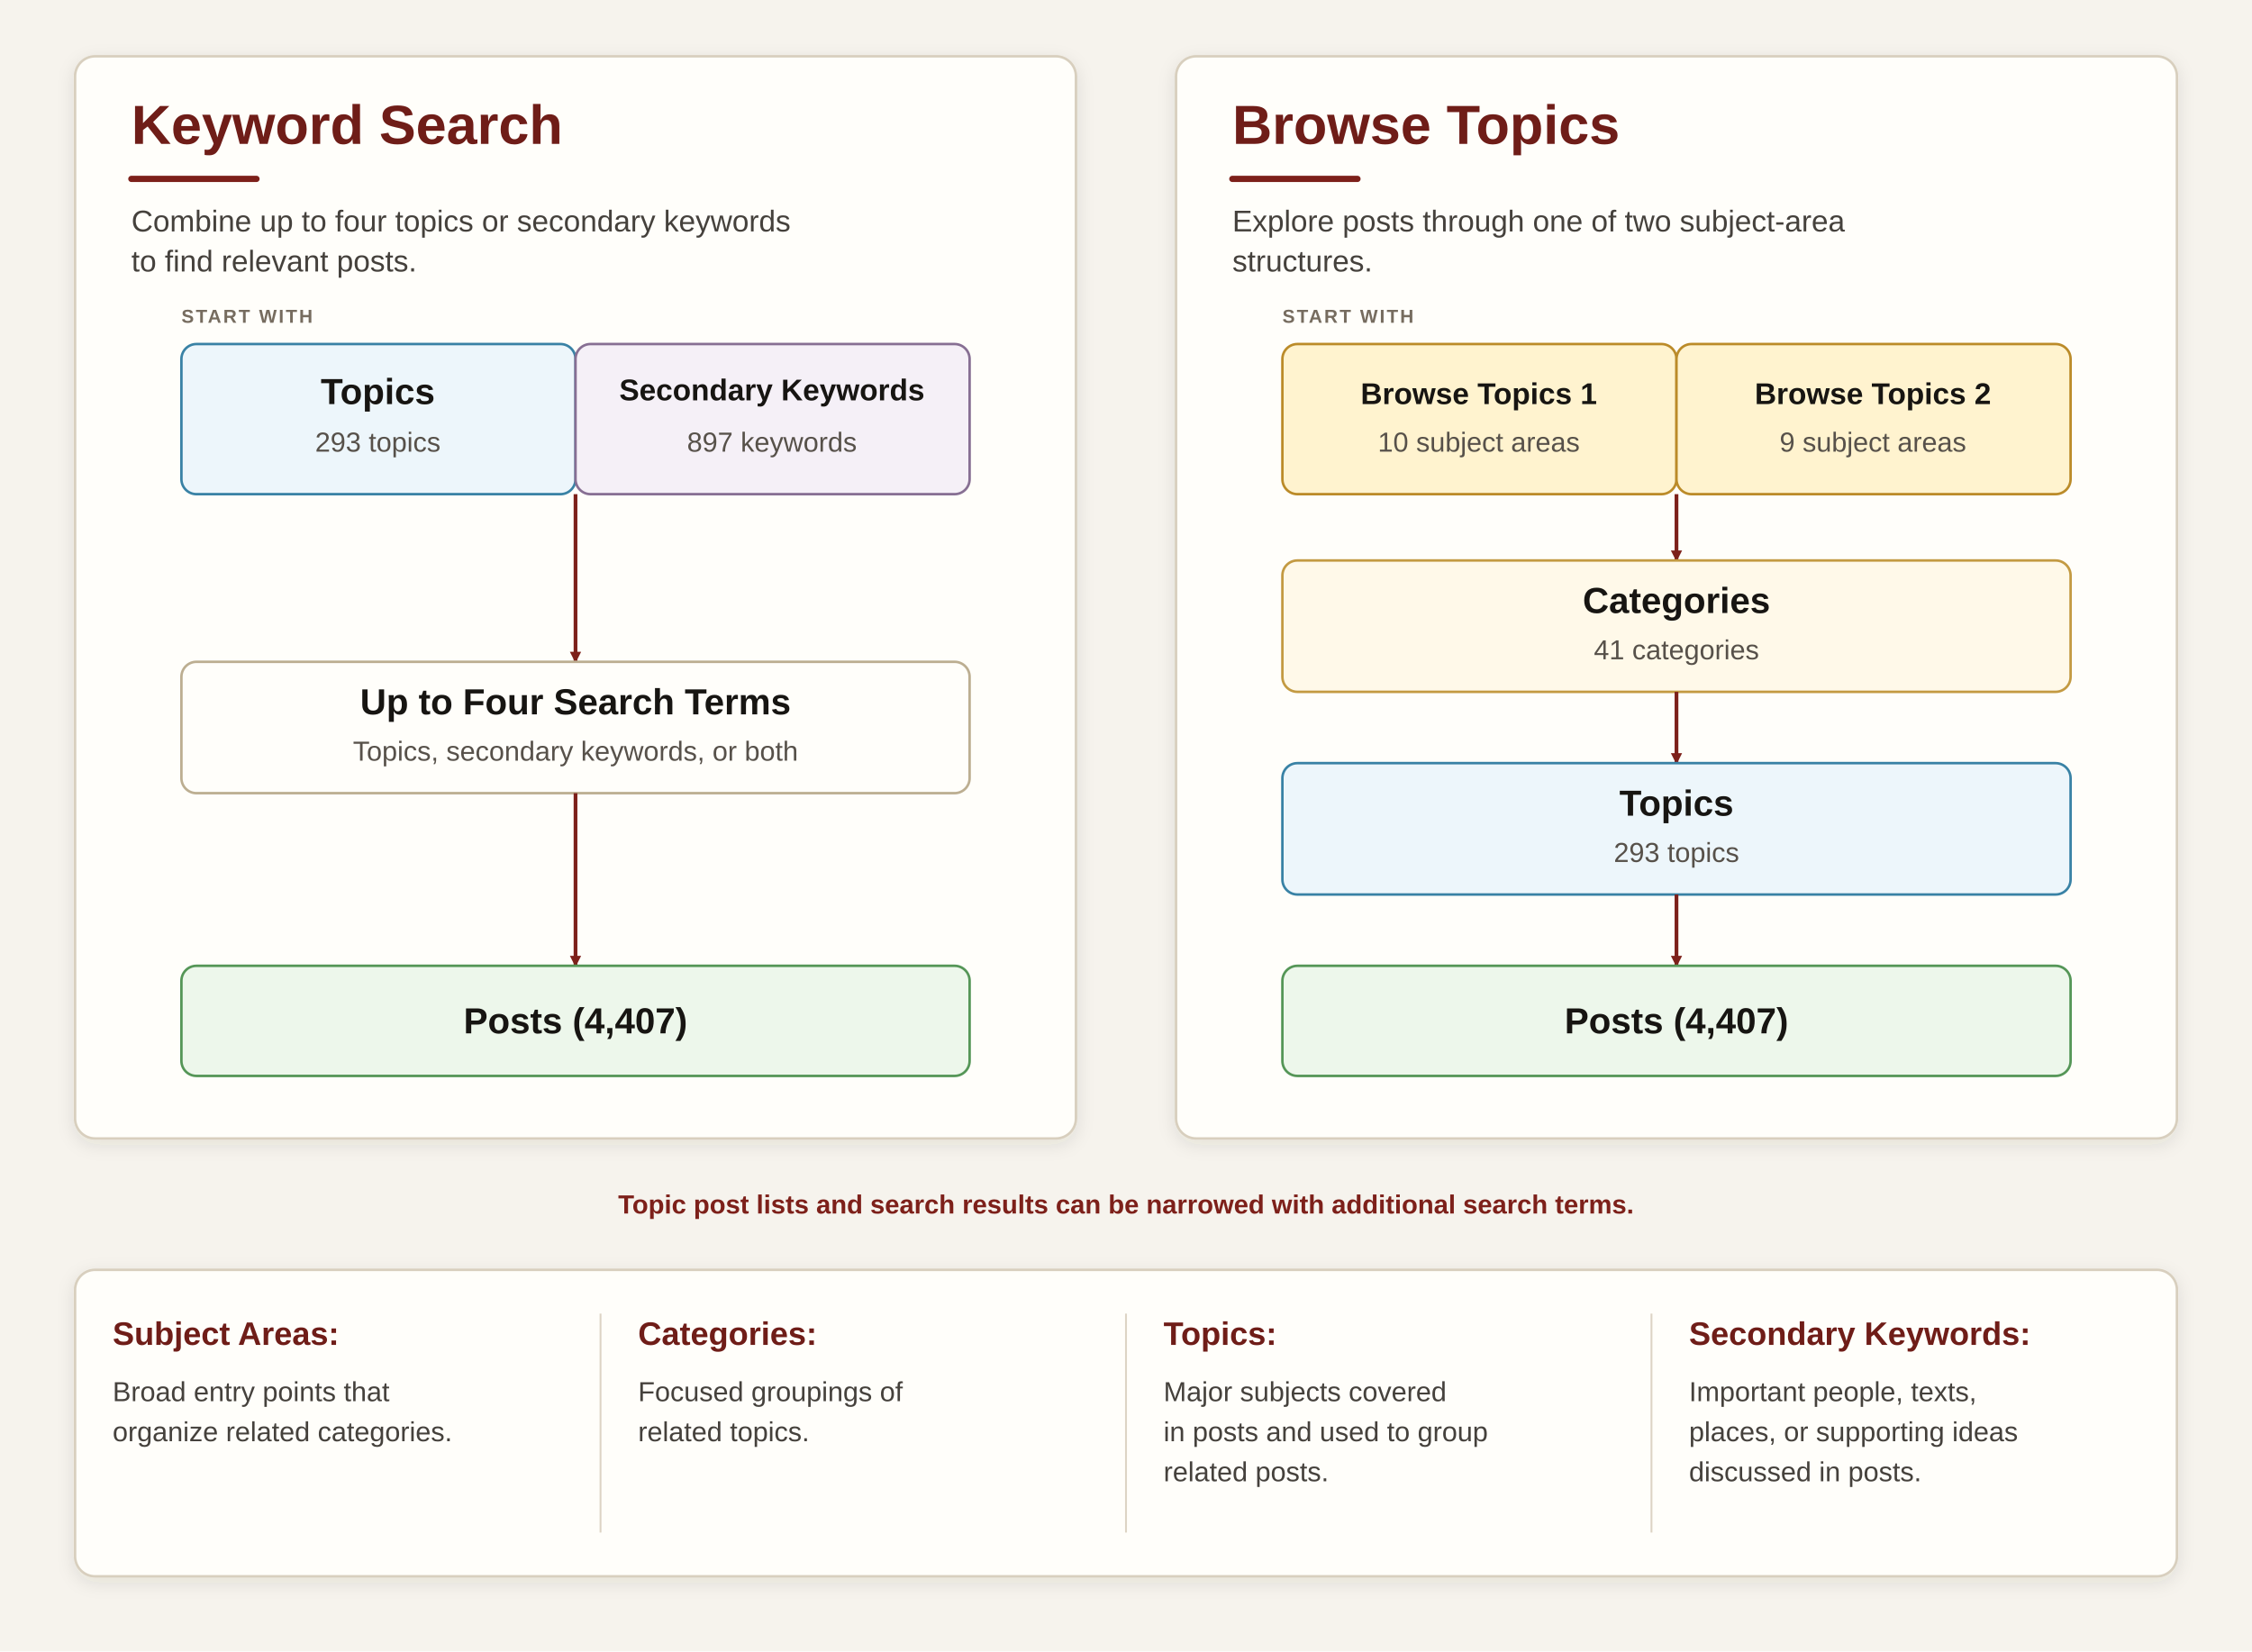
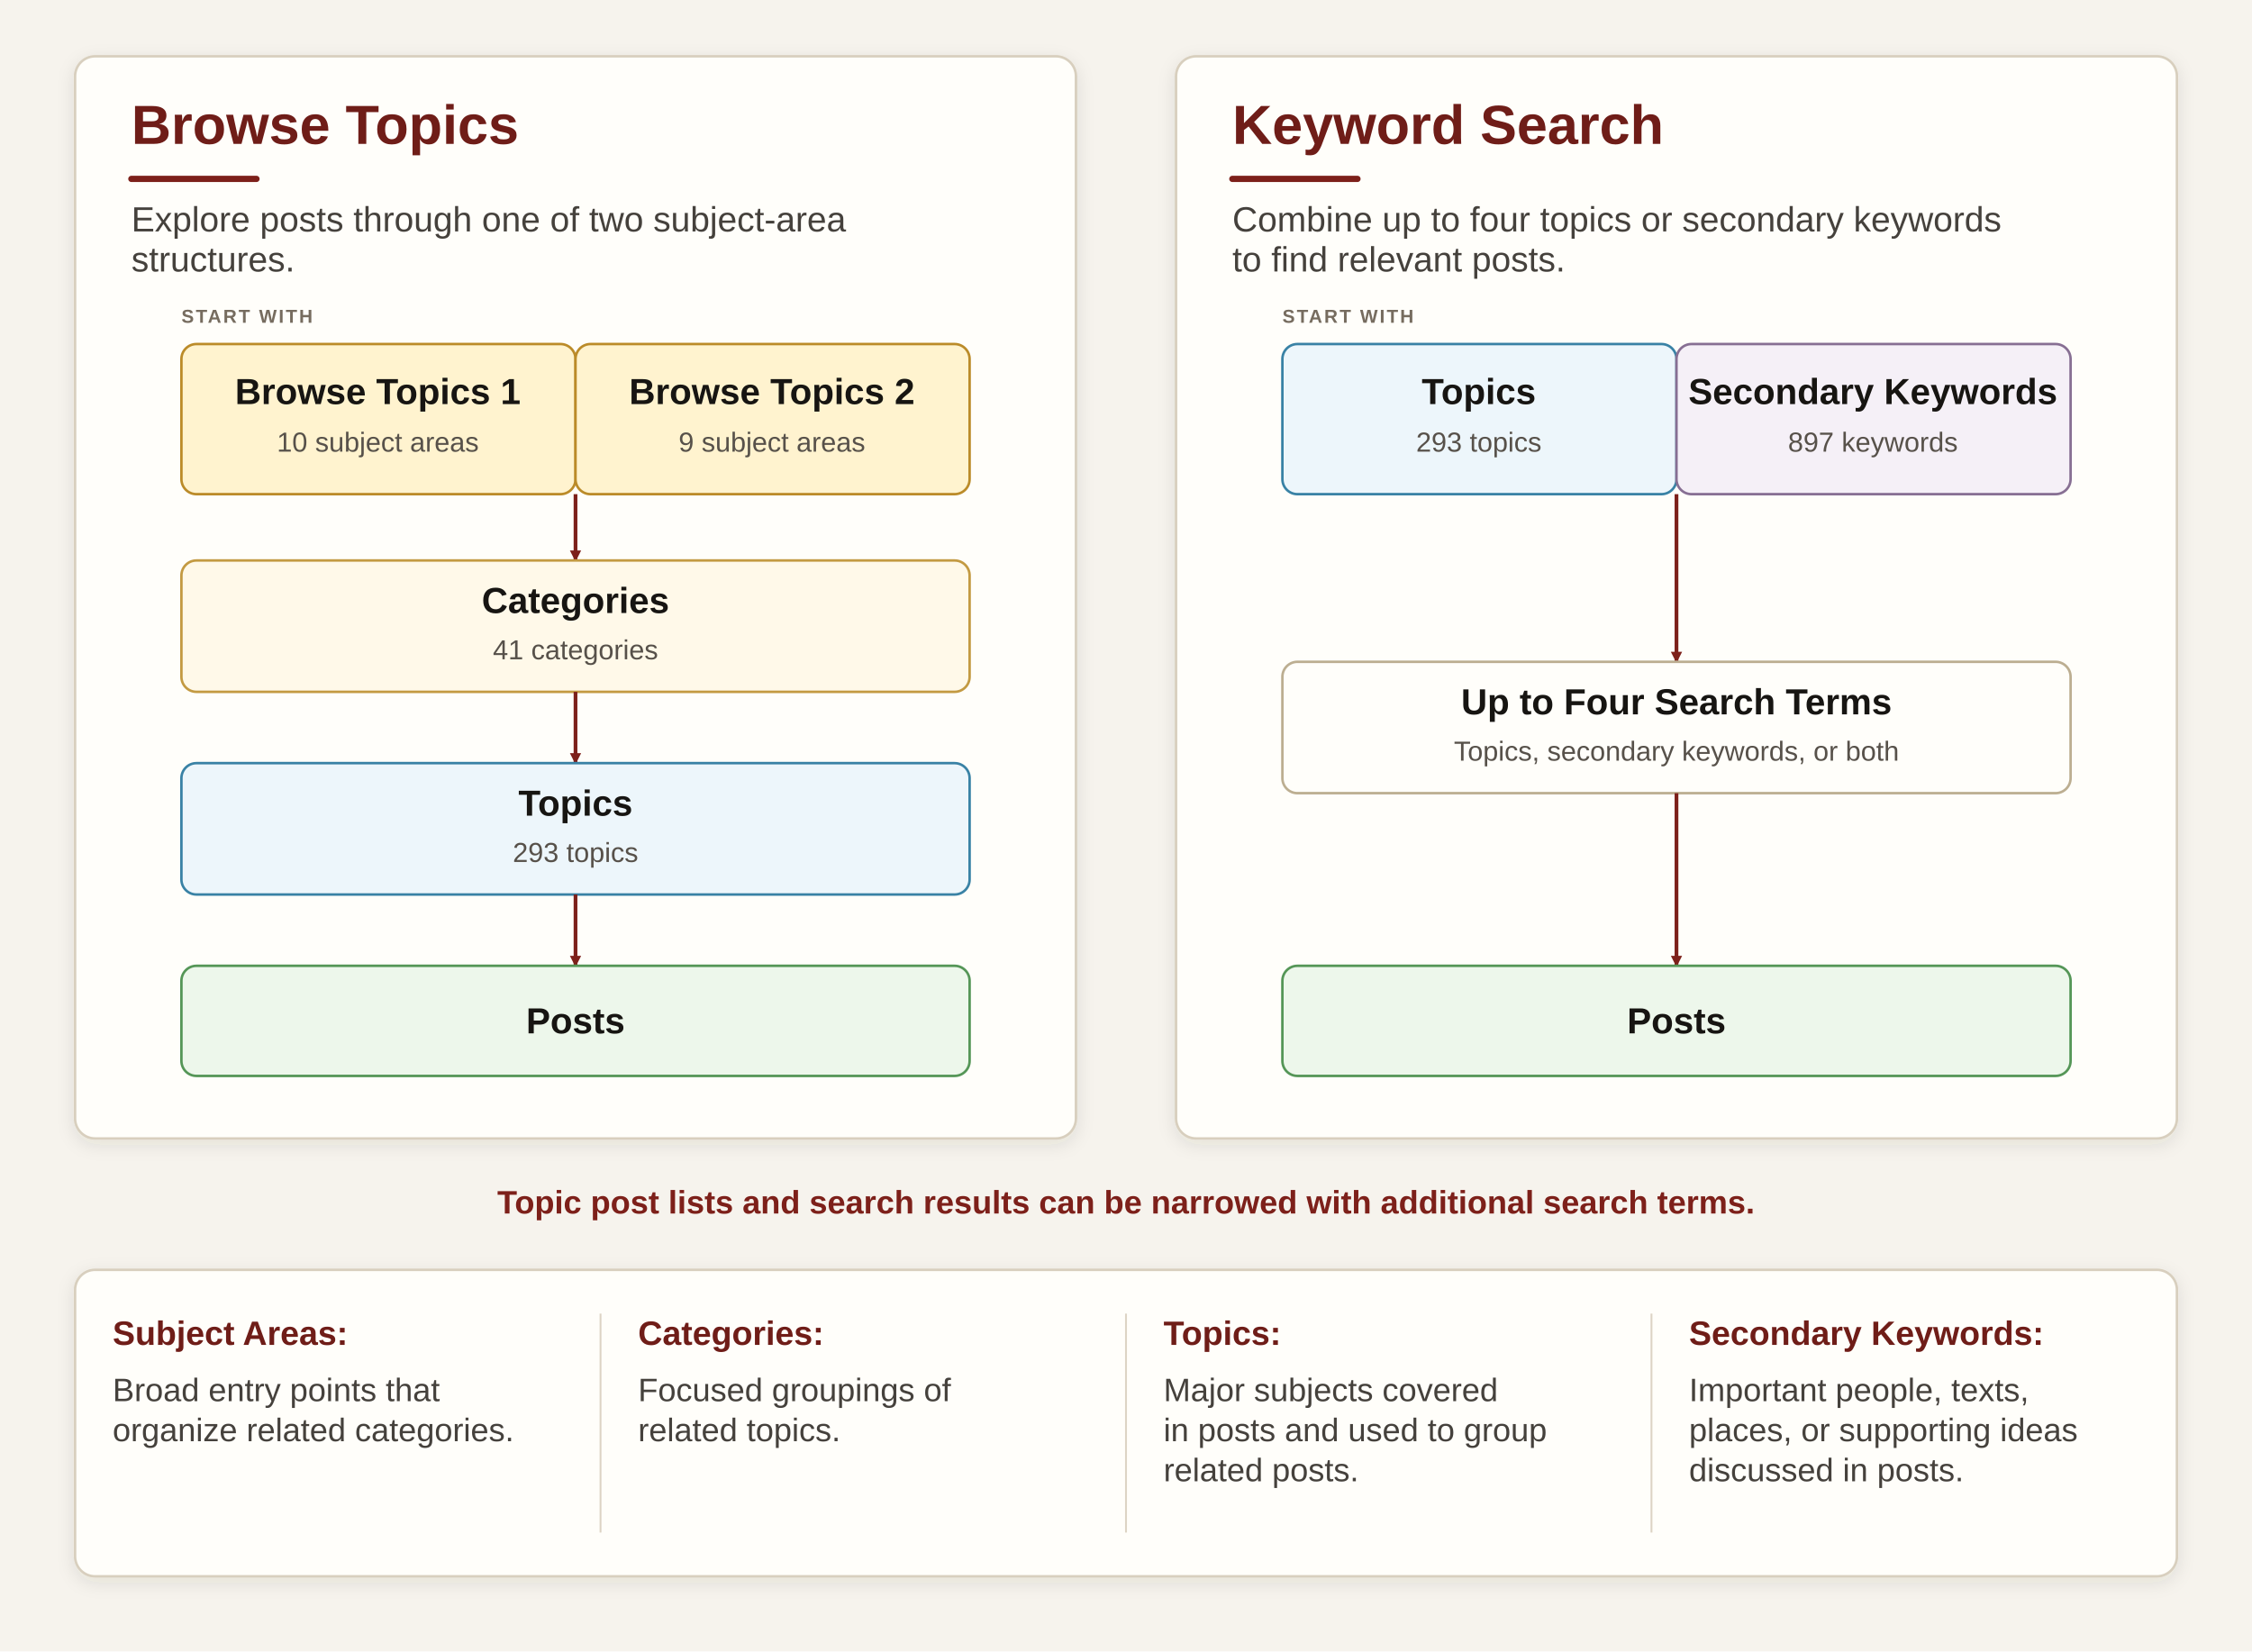
<svg xmlns="http://www.w3.org/2000/svg" width="1800" height="1320" viewBox="0 0 1800 1320" role="img" aria-labelledby="title description">
  <defs>
    <filter id="shadow" x="-10%" y="-10%" width="120%" height="130%">
      <feDropShadow dx="0" dy="4" stdDeviation="7" flood-color="#392d20" flood-opacity="0.10" />
    </filter>
    <marker id="arrow" markerWidth="9" markerHeight="9" refX="8" refY="4.5" orient="auto" markerUnits="userSpaceOnUse">
      <path d="M0,0 L9,4.5 L0,9 z" fill="#7d201a" />
    </marker>
    <style>
      .page { fill: #f6f3ed; }
      .panel { fill: #fffefa; stroke: #d8cfbe; stroke-width: 2; filter: url(#shadow); }
      .box { stroke-width: 2; }
      .process { fill: #fffefa; stroke: #bcae91; }
      .topic { fill: #edf6fb; stroke: #3982a5; }
      .keyword { fill: #f5f0f7; stroke: #876f93; }
      .subject { fill: #fff3cf; stroke: #bb8b29; }
      .category { fill: #fff9e9; stroke: #c39a42; }
      .post { fill: #edf7eb; stroke: #559657; }
      .heading { font: 700 44px Arial, Helvetica, sans-serif; fill: #6f1d18; }
-       .subheading { font: 400 24px Arial, Helvetica, sans-serif; fill: #45413c; }
+       .subheading { font: 400 28px Arial, Helvetica, sans-serif; fill: #45413c; }
      .stage { font: 700 15px Arial, Helvetica, sans-serif; letter-spacing: 1.5px; fill: #766c5f; }
      .label { font: 700 29px Arial, Helvetica, sans-serif; fill: #171512; }
      .label-small { font: 700 24px Arial, Helvetica, sans-serif; fill: #171512; }
      .count { font: 400 22px Arial, Helvetica, sans-serif; fill: #57514a; }
-       .note { font: 600 21px Arial, Helvetica, sans-serif; fill: #7d201a; }
-       .definition-title { font: 700 26px Arial, Helvetica, sans-serif; fill: #6f1d18; }
-       .definition { font: 400 22px Arial, Helvetica, sans-serif; fill: #45413c; }
+       .note { font: 600 26px Arial, Helvetica, sans-serif; fill: #7d201a; }
+       .definition-title { font: 700 27px Arial, Helvetica, sans-serif; fill: #6f1d18; }
+       .definition { font: 400 26px Arial, Helvetica, sans-serif; fill: #45413c; }
      .arrow { fill: none; stroke: #7d201a; stroke-width: 3; marker-end: url(#arrow); }
      .accent { stroke: #7d201a; stroke-width: 5; stroke-linecap: round; }
      .divider { stroke: #ddd4c4; stroke-width: 1.5; }
    </style>
  </defs>
  <rect class="page" width="100%" height="100%" />
  <rect class="panel" x="60" y="45" width="800" height="865" rx="16" />
  <rect class="panel" x="940" y="45" width="800" height="865" rx="16" />
-   <text class="heading" x="105" y="115">Keyword Search</text>
+   <text class="heading" x="105" y="115">Browse Topics</text>
  <line class="accent" x1="105" y1="143" x2="205" y2="143" />
-   <text class="subheading" x="105" y="185">Combine up to four topics or secondary keywords</text>
-   <text class="subheading" x="105" y="217">to find relevant posts.</text>
-   <text class="heading" x="985" y="115">Browse Topics</text>
+   <text class="subheading" x="105" y="185">Explore posts through one of two subject-area</text>
+   <text class="subheading" x="105" y="217">structures.</text>
+   <text class="heading" x="985" y="115">Keyword Search</text>
  <line class="accent" x1="985" y1="143" x2="1085" y2="143" />
-   <text class="subheading" x="985" y="185">Explore posts through one of two subject-area</text>
-   <text class="subheading" x="985" y="217">structures.</text>
+   <text class="subheading" x="985" y="185">Combine up to four topics or secondary keywords</text>
+   <text class="subheading" x="985" y="217">to find relevant posts.</text>
  <text class="stage" x="145" y="258">START WITH</text>
  <text class="stage" x="1025" y="258">START WITH</text>
-   <rect class="box topic" x="145" y="275" width="315" height="120" rx="12" />
-   <rect class="box keyword" x="460" y="275" width="315" height="120" rx="12" />
-   <text class="label" x="302" y="323" text-anchor="middle">Topics</text>
-   <text class="count" x="302" y="361" text-anchor="middle">293 topics</text>
-   <text class="label-small" x="617" y="320" text-anchor="middle">Secondary Keywords</text>
-   <text class="count" x="617" y="361" text-anchor="middle">897 keywords</text>
-   <rect class="box subject" x="1025" y="275" width="315" height="120" rx="12" />
-   <rect class="box subject" x="1340" y="275" width="315" height="120" rx="12" />
-   <text class="label-small" x="1182" y="323" text-anchor="middle">Browse Topics 1</text>
-   <text class="count" x="1182" y="361" text-anchor="middle">10 subject areas</text>
-   <text class="label-small" x="1497" y="323" text-anchor="middle">Browse Topics 2</text>
-   <text class="count" x="1497" y="361" text-anchor="middle">9 subject areas</text>
-   <path class="arrow" d="M460 395 L460 529" />
-   <path class="arrow" d="M1340 395 L1340 448" />
-   <rect class="box process" x="145" y="529" width="630" height="105" rx="12" />
-   <text class="label" x="460" y="571" text-anchor="middle">Up to Four Search Terms</text>
-   <text class="count" x="460" y="608" text-anchor="middle">Topics, secondary keywords, or both</text>
-   <rect class="box category" x="1025" y="448" width="630" height="105" rx="12" />
-   <text class="label" x="1340" y="490" text-anchor="middle">Categories</text>
-   <text class="count" x="1340" y="527" text-anchor="middle">41 categories</text>
-   <path class="arrow" d="M1340 553 L1340 610" />
-   <rect class="box topic" x="1025" y="610" width="630" height="105" rx="12" />
-   <text class="label" x="1340" y="652" text-anchor="middle">Topics</text>
-   <text class="count" x="1340" y="689" text-anchor="middle">293 topics</text>
-   <path class="arrow" d="M460 634 L460 772" />
-   <path class="arrow" d="M1340 715 L1340 772" />
+   <rect class="box subject" x="145" y="275" width="315" height="120" rx="12" />
+   <rect class="box subject" x="460" y="275" width="315" height="120" rx="12" />
+   <text class="label" x="302" y="323" text-anchor="middle">Browse Topics 1</text>
+   <text class="count" x="302" y="361" text-anchor="middle">10 subject areas</text>
+   <text class="label" x="617" y="323" text-anchor="middle">Browse Topics 2</text>
+   <text class="count" x="617" y="361" text-anchor="middle">9 subject areas</text>
+   <rect class="box topic" x="1025" y="275" width="315" height="120" rx="12" />
+   <rect class="box keyword" x="1340" y="275" width="315" height="120" rx="12" />
+   <text class="label" x="1182" y="323" text-anchor="middle">Topics</text>
+   <text class="count" x="1182" y="361" text-anchor="middle">293 topics</text>
+   <text class="label" x="1497" y="323" text-anchor="middle">Secondary Keywords</text>
+   <text class="count" x="1497" y="361" text-anchor="middle">897 keywords</text>
+   <path class="arrow" d="M460 395 L460 448" />
+   <path class="arrow" d="M1340 395 L1340 529" />
+   <rect class="box category" x="145" y="448" width="630" height="105" rx="12" />
+   <text class="label" x="460" y="490" text-anchor="middle">Categories</text>
+   <text class="count" x="460" y="527" text-anchor="middle">41 categories</text>
+   <rect class="box process" x="1025" y="529" width="630" height="105" rx="12" />
+   <text class="label" x="1340" y="571" text-anchor="middle">Up to Four Search Terms</text>
+   <text class="count" x="1340" y="608" text-anchor="middle">Topics, secondary keywords, or both</text>
+   <path class="arrow" d="M460 553 L460 610" />
+   <rect class="box topic" x="145" y="610" width="630" height="105" rx="12" />
+   <text class="label" x="460" y="652" text-anchor="middle">Topics</text>
+   <text class="count" x="460" y="689" text-anchor="middle">293 topics</text>
+   <path class="arrow" d="M460 715 L460 772" />
+   <path class="arrow" d="M1340 634 L1340 772" />
  <rect class="box post" x="145" y="772" width="630" height="88" rx="12" />
  <rect class="box post" x="1025" y="772" width="630" height="88" rx="12" />
-   <text class="label" x="460" y="826" text-anchor="middle">Posts (4,407)</text>
-   <text class="label" x="1340" y="826" text-anchor="middle">Posts (4,407)</text>
+   <text class="label" x="460" y="826" text-anchor="middle">Posts</text>
+   <text class="label" x="1340" y="826" text-anchor="middle">Posts</text>
  <text class="note" x="900" y="970" text-anchor="middle">Topic post lists and search results can be narrowed with additional search terms.</text>
  <rect class="panel" x="60" y="1015" width="1680" height="245" rx="16" />
  <line class="divider" x1="480" y1="1050" x2="480" y2="1225" />
  <line class="divider" x1="900" y1="1050" x2="900" y2="1225" />
  <line class="divider" x1="1320" y1="1050" x2="1320" y2="1225" />
  <text class="definition-title" x="90" y="1075">Subject Areas:</text>
  <text class="definition" x="90" y="1120">Broad entry points that</text>
  <text class="definition" x="90" y="1152">organize related categories.</text>
  <text class="definition-title" x="510" y="1075">Categories:</text>
  <text class="definition" x="510" y="1120">Focused groupings of</text>
  <text class="definition" x="510" y="1152">related topics.</text>
  <text class="definition-title" x="930" y="1075">Topics:</text>
  <text class="definition" x="930" y="1120">Major subjects covered</text>
  <text class="definition" x="930" y="1152">in posts and used to group</text>
  <text class="definition" x="930" y="1184">related posts.</text>
  <text class="definition-title" x="1350" y="1075">Secondary Keywords:</text>
  <text class="definition" x="1350" y="1120">Important people, texts,</text>
  <text class="definition" x="1350" y="1152">places, or supporting ideas</text>
  <text class="definition" x="1350" y="1184">discussed in posts.</text>
</svg>
